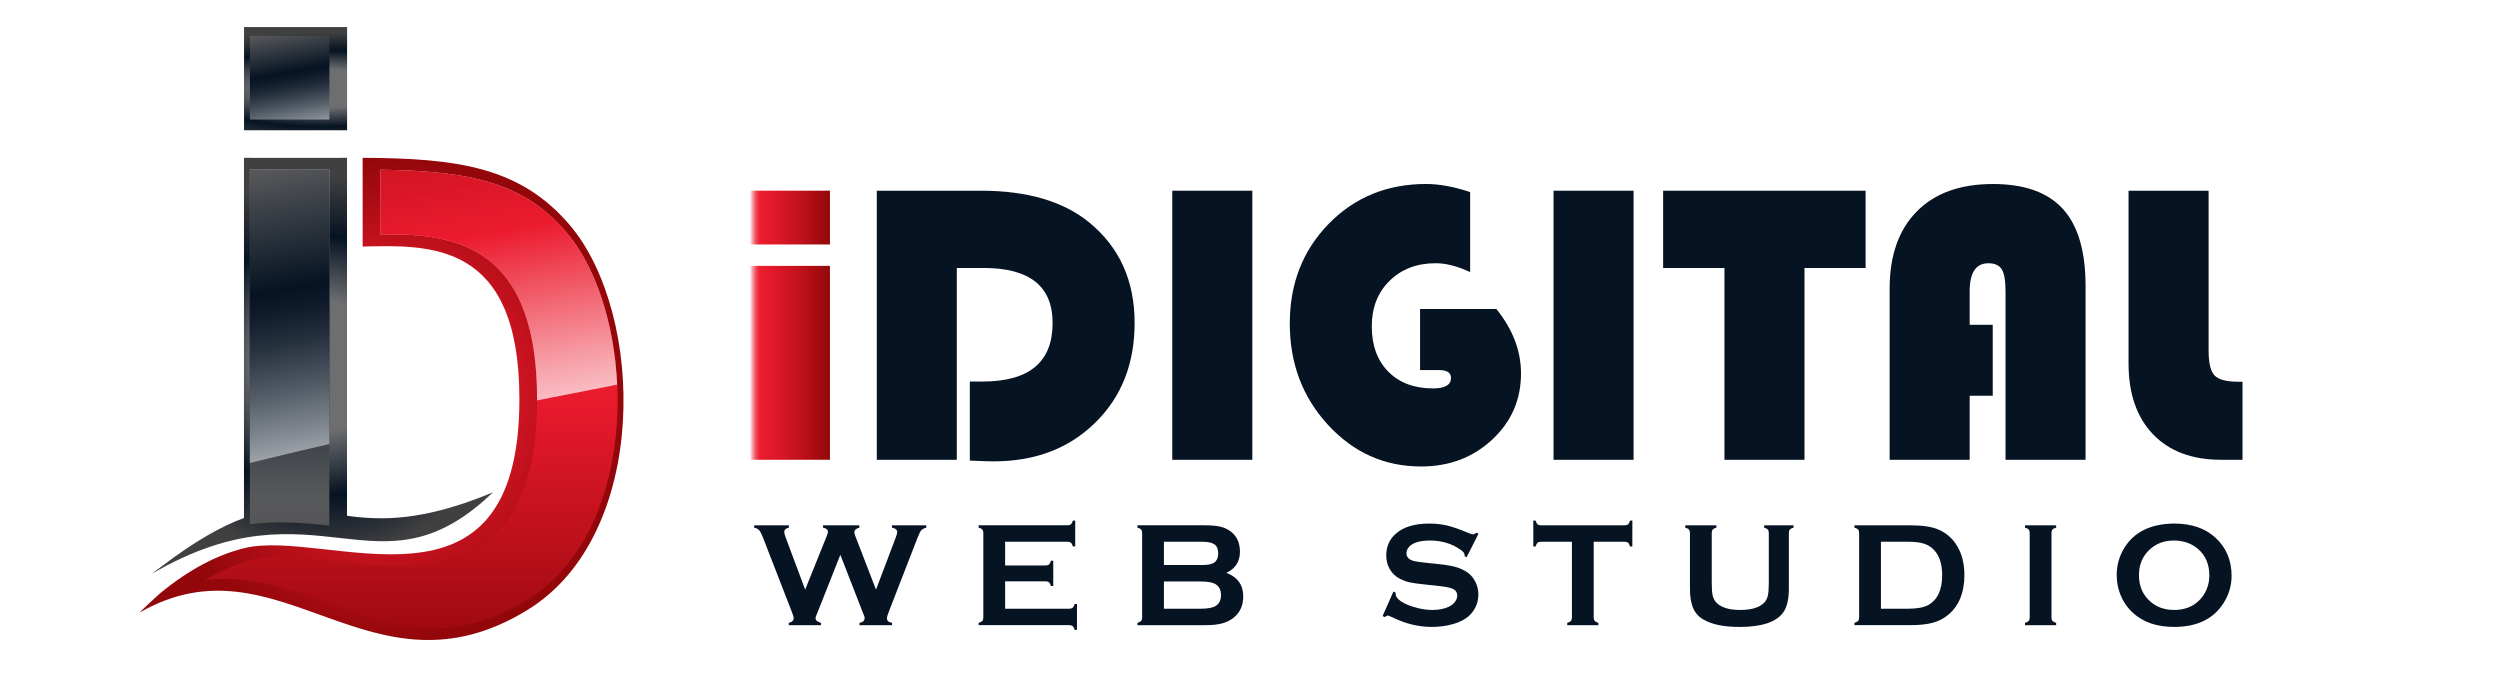
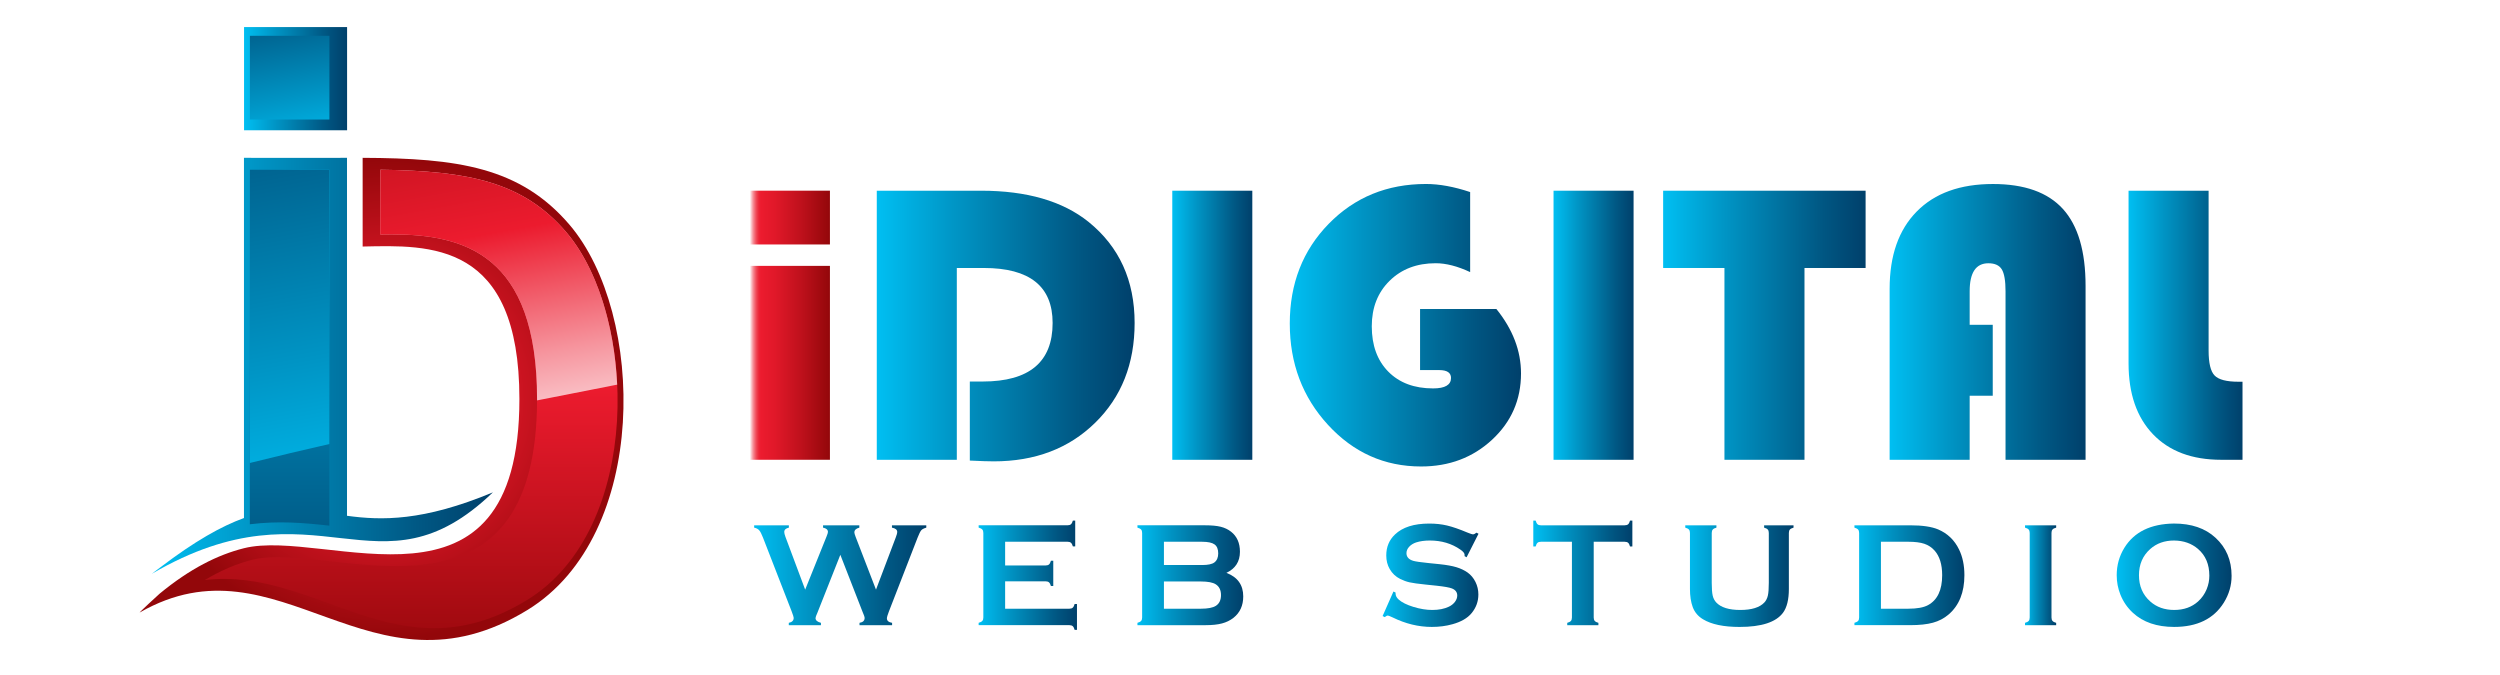
<svg xmlns="http://www.w3.org/2000/svg" version="1.1" id="Layer_1" x="0px" y="0px" viewBox="0 0 2287.15 616.85" style="enable-background:new 0 0 2287.15 616.85;" xml:space="preserve">
  <style type="text/css">
	.st0{fill:url(#SVGID_1_);}
	.st1{fill:url(#SVGID_2_);}
	.st2{fill:url(#SVGID_3_);}
	.st3{fill:url(#SVGID_4_);}
	.st4{fill:url(#SVGID_5_);}
	.st5{fill:url(#SVGID_6_);}
	.st6{fill:url(#SVGID_7_);}
	.st7{fill:url(#SVGID_8_);}
- 	.st8{fill:#061322;}
- 	.st9{fill:url(#SVGID_9_);}
- 	.st10{fill:url(#SVGID_10_);}
+ 	.st8{fill:url(#SVGID_9_);}
+ 	.st9{fill:url(#SVGID_10_);}
+ 	.st10{fill:url(#SVGID_11_);}
+ 	.st11{fill:url(#SVGID_12_);}
+ 	.st12{fill:url(#SVGID_13_);}
+ 	.st13{fill:url(#SVGID_14_);}
+ 	.st14{fill:url(#SVGID_15_);}
+ 	.st15{fill:url(#SVGID_16_);}
+ 	.st16{fill:url(#SVGID_17_);}
+ 	.st17{fill:url(#SVGID_18_);}
+ 	.st18{fill:url(#SVGID_19_);}
+ 	.st19{fill:url(#SVGID_20_);}
+ 	.st20{fill:url(#SVGID_21_);}
+ 	.st21{fill:url(#SVGID_22_);}
+ 	.st22{fill:url(#SVGID_23_);}
+ 	.st23{fill:url(#SVGID_24_);}
+ 	.st24{fill:url(#SVGID_25_);}
+ 	.st25{fill:url(#SVGID_26_);}
</style>
  <g>
    <g>
      <g>
-         <radialGradient id="SVGID_1_" cx="349.127" cy="364.954" r="220.932" gradientUnits="userSpaceOnUse">
+         <radialGradient id="SVGID_1_" cx="349.134" cy="872.952" r="220.931" gradientTransform="matrix(1 0 0 1 0 -508)" gradientUnits="userSpaceOnUse">
          <stop offset="0" style="stop-color:#FFFFFF" />
          <stop offset="0.34" style="stop-color:#EC1B2E" />
          <stop offset="1" style="stop-color:#93070A" />
        </radialGradient>
        <path class="st0" d="M521.03,205.62c-45.32-53.01-102.83-60.86-189.26-61.23v81.16c61.3-1.36,143.41-5.14,143.41,139.53     c0,213.42-176.71,117.57-251.99,136.46c-23.92,6.01-49.36,18.67-77.2,41.63c-1.39,1.15-19.62,18.02-18.06,17.13     c127.77-73.19,210.65,86.05,354.69-2.29C594.32,489.5,590.61,287.19,521.03,205.62z" />
-         <radialGradient id="SVGID_2_" cx="294.994" cy="334.629" r="173.94" gradientUnits="userSpaceOnUse">
-           <stop offset="0.34" style="stop-color:#6D6E70" />
-           <stop offset="0.681" style="stop-color:#061322" />
-           <stop offset="1" style="stop-color:#404041" />
-         </radialGradient>
+         <linearGradient id="SVGID_2_" gradientUnits="userSpaceOnUse" x1="139.054" y1="842.619" x2="450.95" y2="842.619" gradientTransform="matrix(1 0 0 1 0 -508)">
+           <stop offset="0" style="stop-color:#00BFF2" />
+           <stop offset="0.31" style="stop-color:#0094C4" />
+           <stop offset="0.778" style="stop-color:#005884" />
+           <stop offset="1" style="stop-color:#00406B" />
+         </linearGradient>
        <path class="st1" d="M450.95,450.42c-64.04,26.68-102.06,25.73-133.49,21.45V225.76v-81.37c-28.29,0.1-59.51,0-94.27,0v329.53     c-20.6,7.47-45.01,21.14-76.46,45.09c-0.85,0.66-8.52,6.35-7.6,5.8C290.9,436.27,345.72,551.66,450.95,450.42z" />
-         <radialGradient id="SVGID_3_" cx="295.062" cy="341.338" r="173.94" gradientTransform="matrix(1 0 0 0.2956 0 -19.8834)" gradientUnits="userSpaceOnUse">
-           <stop offset="0.34" style="stop-color:#6D6E70" />
-           <stop offset="0.681" style="stop-color:#061322" />
-           <stop offset="1" style="stop-color:#404041" />
-         </radialGradient>
+         <linearGradient id="SVGID_3_" gradientUnits="userSpaceOnUse" x1="223.26" y1="2029.308" x2="317.53" y2="2029.308" gradientTransform="matrix(1 0 0 0.2956 0 -527.8834)">
+           <stop offset="0" style="stop-color:#00BFF2" />
+           <stop offset="0.31" style="stop-color:#0094C4" />
+           <stop offset="0.778" style="stop-color:#005884" />
+           <stop offset="1" style="stop-color:#00406B" />
+         </linearGradient>
        <path class="st2" d="M317.53,119.17V24.79c-28.29,0.03-59.51,0-94.27,0v94.38H317.53z" />
      </g>
      <g>
        <g>
-           <linearGradient id="SVGID_4_" gradientUnits="userSpaceOnUse" x1="376.186" y1="114.05" x2="376.186" y2="615.35">
+           <linearGradient id="SVGID_4_" gradientUnits="userSpaceOnUse" x1="376.188" y1="622.05" x2="376.188" y2="1123.35" gradientTransform="matrix(1 0 0 1 0 -508)">
            <stop offset="0" style="stop-color:#FFFFFF" />
            <stop offset="0.483" style="stop-color:#EC1B2E" />
            <stop offset="1" style="stop-color:#93070A" />
          </linearGradient>
          <path class="st3" d="M187.36,530.67c14.66-8.81,29.18-14.98,43.84-18.67c6.23-1.56,13.78-2.32,23.06-2.32      c78.53,0,237.07,60,237.07-144.59c0-132.74-67.16-150.64-132.87-150.64c-3.55,0-7.06,0.04-10.53,0.11v-59.29      c81.4,1.11,130.91,11.28,170.3,57.36c65.51,76.79,69.73,271.44-35.87,336.2C364.99,620.82,290.9,518.42,187.36,530.67z" />
        </g>
        <g>
-           <linearGradient id="SVGID_5_" gradientUnits="userSpaceOnUse" x1="264.935" y1="114.05" x2="264.935" y2="615.346">
-             <stop offset="0" style="stop-color:#FFFFFF" />
-             <stop offset="0.34" style="stop-color:#061322" />
-             <stop offset="0.681" style="stop-color:#58595B" />
-             <stop offset="1" style="stop-color:#404041" />
+           <linearGradient id="SVGID_5_" gradientUnits="userSpaceOnUse" x1="264.94" y1="622.05" x2="264.94" y2="1123.345" gradientTransform="matrix(1 0 0 1 0 -508)">
+             <stop offset="0" style="stop-color:#00BFF2" />
+             <stop offset="0.31" style="stop-color:#0094C4" />
+             <stop offset="0.778" style="stop-color:#005884" />
+             <stop offset="1" style="stop-color:#00406B" />
          </linearGradient>
          <path class="st4" d="M301.3,480.89c-24.65-2.73-46.78-4.47-72.72-1.25V155.18c52.32,0.03,60.07,0.05,72.72,0.02V480.89z" />
        </g>
      </g>
      <g>
        <g>
-           <linearGradient id="SVGID_6_" gradientUnits="userSpaceOnUse" x1="486.762" y1="443.015" x2="400.54" y2="-31.207">
+           <linearGradient id="SVGID_6_" gradientUnits="userSpaceOnUse" x1="486.765" y1="951.014" x2="400.543" y2="476.792" gradientTransform="matrix(1 0 0 1 0 -508)">
            <stop offset="0" style="stop-color:#FFFFFF" />
            <stop offset="0.075" style="stop-color:#FDE1E4" />
            <stop offset="0.238" style="stop-color:#F6969F" />
            <stop offset="0.477" style="stop-color:#EC1E31" />
            <stop offset="0.483" style="stop-color:#EC1B2E" />
            <stop offset="1" style="stop-color:#93070A" />
          </linearGradient>
          <path class="st5" d="M491.33,365.09c0,0.41-0.01,0.81-0.01,1.22c24.42-4.8,48.86-9.58,73.3-14.42      c-2.53-54.93-19.13-107.31-46.39-139.27c-39.39-46.08-88.9-56.26-170.3-57.36v59.29c3.47-0.07,6.99-0.11,10.53-0.11      C424.17,214.45,491.33,232.34,491.33,365.09z" />
        </g>
        <g>
-           <linearGradient id="SVGID_7_" gradientUnits="userSpaceOnUse" x1="299.073" y1="477.135" x2="212.853" y2="2.925">
-             <stop offset="0" style="stop-color:#FFFFFF" />
-             <stop offset="0.081" style="stop-color:#C3C6CA" />
-             <stop offset="0.18" style="stop-color:#80878F" />
-             <stop offset="0.27" style="stop-color:#4C5560" />
-             <stop offset="0.347" style="stop-color:#26313E" />
-             <stop offset="0.409" style="stop-color:#0F1B2A" />
-             <stop offset="0.448" style="stop-color:#061322" />
-             <stop offset="0.681" style="stop-color:#58595B" />
-             <stop offset="1" style="stop-color:#404041" />
+           <linearGradient id="SVGID_7_" gradientUnits="userSpaceOnUse" x1="299.077" y1="985.135" x2="212.857" y2="510.925" gradientTransform="matrix(1 0 0 1 0 -508)">
+             <stop offset="0" style="stop-color:#00BFF2" />
+             <stop offset="0.31" style="stop-color:#0094C4" />
+             <stop offset="0.778" style="stop-color:#005884" />
+             <stop offset="1" style="stop-color:#00406B" />
          </linearGradient>
          <path class="st6" d="M301.3,406.22V155.2c-12.65,0.03-20.4,0.01-72.72-0.02v268.38C252.74,417.53,276.98,411.77,301.3,406.22z" />
        </g>
        <g>
-           <linearGradient id="SVGID_8_" gradientUnits="userSpaceOnUse" x1="277.567" y1="140.192" x2="247.609" y2="-24.578">
-             <stop offset="0" style="stop-color:#FFFFFF" />
-             <stop offset="0.081" style="stop-color:#C3C6CA" />
-             <stop offset="0.18" style="stop-color:#80878F" />
-             <stop offset="0.27" style="stop-color:#4C5560" />
-             <stop offset="0.347" style="stop-color:#26313E" />
-             <stop offset="0.409" style="stop-color:#0F1B2A" />
-             <stop offset="0.448" style="stop-color:#061322" />
-             <stop offset="0.681" style="stop-color:#58595B" />
-             <stop offset="1" style="stop-color:#404041" />
+           <linearGradient id="SVGID_8_" gradientUnits="userSpaceOnUse" x1="277.568" y1="648.192" x2="247.61" y2="483.422" gradientTransform="matrix(1 0 0 1 0 -508)">
+             <stop offset="0" style="stop-color:#00BFF2" />
+             <stop offset="0.31" style="stop-color:#0094C4" />
+             <stop offset="0.778" style="stop-color:#005884" />
+             <stop offset="1" style="stop-color:#00406B" />
          </linearGradient>
          <path class="st7" d="M301.36,109.36V32.77c-12.65,0.01-20.4,0-72.72-0.01v76.6H301.36z" />
        </g>
      </g>
    </g>
  </g>
  <g>
    <g>
-       <path class="st8" d="M875.35,245.17v175.47h-73.22V174.47h95.4c41.85,0,74.61,9.5,98.29,28.49c28.13,22.73,42.2,53.56,42.2,92.52    c0,37.27-12.02,67.71-36.07,91.26c-24.04,23.56-55.01,35.34-92.88,35.34c-4.45,0-11.73-0.23-21.82-0.72v-72.32h11.73    c42.68,0,64.02-17.85,64.02-53.56c0-33.53-20.98-50.31-62.93-50.31H875.35z" />
-       <path class="st8" d="M1145.69,174.47v246.18h-73.22V174.47H1145.69z" />
-       <path class="st8" d="M1299.17,282.67h69.8c15.02,18.64,22.54,38.29,22.54,58.97c0,24.06-8.81,44.25-26.42,60.6    c-17.62,16.36-39.29,24.52-65.01,24.52c-33.42,0-61.8-12.67-85.12-38.04c-23.33-25.37-34.99-56.27-34.99-92.7    c0-36.56,11.88-66.97,35.62-91.27c23.74-24.28,53.41-36.43,89-36.43c12.14,0,25.61,2.47,40.39,7.39v73.22    c-11.55-5.41-22.07-8.11-31.56-8.11c-17.2,0-31.23,5.35-42.12,16.06c-10.88,10.69-16.32,24.58-16.32,41.66    c0,17.44,5.05,31.25,15.14,41.48c10.11,10.22,23.75,15.32,40.94,15.32c10.94,0,16.41-3.19,16.41-9.56c0-4.8-3.61-7.21-10.81-7.21    h-17.5V282.67z" />
-       <path class="st8" d="M1494.49,174.47v246.18h-73.22V174.47H1494.49z" />
-       <path class="st8" d="M1650.85,245.17v175.47h-73.22V245.17h-56.09v-70.7h185.22v70.7H1650.85z" />
-       <path class="st8" d="M1823.08,297.1v64.93h-21.11v58.61h-73.22V264.11c0-30.31,8.27-53.85,24.79-70.61    c16.52-16.78,39.76-25.16,69.71-25.16c28.84,0,50.2,7.61,64.02,22.82c13.82,15.21,20.73,38.68,20.73,70.43v159.06h-73.22V266.46    c0-9.63-1.15-16.29-3.42-20.03c-2.29-3.72-6.37-5.58-12.26-5.58c-11.42,0-17.13,8.54-17.13,25.62v30.65H1823.08z" />
-       <path class="st8" d="M1947.34,174.47h73.22v146.27c0,11.42,1.82,19.03,5.5,22.8c3.67,3.8,10.92,5.69,21.73,5.69h3.79v71.41h-19.48    c-26.69,0-47.49-7.79-62.41-23.36c-14.91-15.56-22.36-37.18-22.36-64.82V174.47z" />
-       <linearGradient id="SVGID_9_" gradientUnits="userSpaceOnUse" x1="686.047" y1="199.049" x2="759.266" y2="199.049">
+       <linearGradient id="SVGID_9_" gradientUnits="userSpaceOnUse" x1="802.13" y1="298.275" x2="1038.02" y2="298.275">
+         <stop offset="0" style="stop-color:#00BFF2" />
+         <stop offset="0.31" style="stop-color:#0094C4" />
+         <stop offset="0.778" style="stop-color:#005884" />
+         <stop offset="1" style="stop-color:#00406B" />
+       </linearGradient>
+       <path class="st8" d="M875.35,245.17v175.47h-73.22V174.47h95.4c41.85,0,74.61,9.5,98.29,28.49c28.13,22.73,42.2,53.56,42.2,92.52    c0,37.27-12.02,67.71-36.07,91.26c-24.04,23.56-55.01,35.34-92.88,35.34c-4.45,0-11.73-0.23-21.82-0.72v-72.32h11.73    c42.68,0,64.02-17.85,64.02-53.56c0-33.53-20.98-50.31-62.93-50.31L875.35,245.17L875.35,245.17z" />
+       <linearGradient id="SVGID_10_" gradientUnits="userSpaceOnUse" x1="1072.47" y1="297.56" x2="1145.69" y2="297.56">
+         <stop offset="0" style="stop-color:#00BFF2" />
+         <stop offset="0.31" style="stop-color:#0094C4" />
+         <stop offset="0.778" style="stop-color:#005884" />
+         <stop offset="1" style="stop-color:#00406B" />
+       </linearGradient>
+       <path class="st9" d="M1145.69,174.47v246.18h-73.22V174.47H1145.69z" />
+       <linearGradient id="SVGID_11_" gradientUnits="userSpaceOnUse" x1="1179.97" y1="297.54" x2="1391.51" y2="297.54">
+         <stop offset="0" style="stop-color:#00BFF2" />
+         <stop offset="0.31" style="stop-color:#0094C4" />
+         <stop offset="0.778" style="stop-color:#005884" />
+         <stop offset="1" style="stop-color:#00406B" />
+       </linearGradient>
+       <path class="st10" d="M1299.17,282.67h69.8c15.02,18.64,22.54,38.29,22.54,58.97c0,24.06-8.81,44.25-26.42,60.6    c-17.62,16.36-39.29,24.52-65.01,24.52c-33.42,0-61.8-12.67-85.12-38.04c-23.33-25.37-34.99-56.27-34.99-92.7    c0-36.56,11.88-66.97,35.62-91.27c23.74-24.28,53.41-36.43,89-36.43c12.14,0,25.61,2.47,40.39,7.39v73.22    c-11.55-5.41-22.07-8.11-31.56-8.11c-17.2,0-31.23,5.35-42.12,16.06c-10.88,10.69-16.32,24.58-16.32,41.66    c0,17.44,5.05,31.25,15.14,41.48c10.11,10.22,23.75,15.32,40.94,15.32c10.94,0,16.41-3.19,16.41-9.56c0-4.8-3.61-7.21-10.81-7.21    h-17.5v-55.9L1299.17,282.67L1299.17,282.67z" />
+       <linearGradient id="SVGID_12_" gradientUnits="userSpaceOnUse" x1="1421.27" y1="297.56" x2="1494.49" y2="297.56">
+         <stop offset="0" style="stop-color:#00BFF2" />
+         <stop offset="0.31" style="stop-color:#0094C4" />
+         <stop offset="0.778" style="stop-color:#005884" />
+         <stop offset="1" style="stop-color:#00406B" />
+       </linearGradient>
+       <path class="st11" d="M1494.49,174.47v246.18h-73.22V174.47H1494.49z" />
+       <linearGradient id="SVGID_13_" gradientUnits="userSpaceOnUse" x1="1521.54" y1="297.555" x2="1706.76" y2="297.555">
+         <stop offset="0" style="stop-color:#00BFF2" />
+         <stop offset="0.31" style="stop-color:#0094C4" />
+         <stop offset="0.778" style="stop-color:#005884" />
+         <stop offset="1" style="stop-color:#00406B" />
+       </linearGradient>
+       <path class="st12" d="M1650.85,245.17v175.47h-73.22V245.17h-56.09v-70.7h185.22v70.7H1650.85z" />
+       <linearGradient id="SVGID_14_" gradientUnits="userSpaceOnUse" x1="1728.75" y1="294.495" x2="1908" y2="294.495">
+         <stop offset="0" style="stop-color:#00BFF2" />
+         <stop offset="0.31" style="stop-color:#0094C4" />
+         <stop offset="0.778" style="stop-color:#005884" />
+         <stop offset="1" style="stop-color:#00406B" />
+       </linearGradient>
+       <path class="st13" d="M1823.08,297.1v64.93h-21.11v58.61h-73.22V264.11c0-30.31,8.27-53.85,24.79-70.61    c16.52-16.78,39.76-25.16,69.71-25.16c28.84,0,50.2,7.61,64.02,22.82c13.82,15.21,20.73,38.68,20.73,70.43v159.06h-73.22V266.46    c0-9.63-1.15-16.29-3.42-20.03c-2.29-3.72-6.37-5.58-12.26-5.58c-11.42,0-17.13,8.54-17.13,25.62v30.65h21.11V297.1z" />
+       <linearGradient id="SVGID_15_" gradientUnits="userSpaceOnUse" x1="1947.33" y1="297.555" x2="2051.58" y2="297.555">
+         <stop offset="0" style="stop-color:#00BFF2" />
+         <stop offset="0.31" style="stop-color:#0094C4" />
+         <stop offset="0.778" style="stop-color:#005884" />
+         <stop offset="1" style="stop-color:#00406B" />
+       </linearGradient>
+       <path class="st14" d="M1947.34,174.47h73.22v146.27c0,11.42,1.82,19.03,5.5,22.8c3.67,3.8,10.92,5.69,21.73,5.69h3.79v71.41    h-19.48c-26.69,0-47.49-7.79-62.41-23.36c-14.91-15.56-22.36-37.18-22.36-64.82V174.47H1947.34z" />
+       <linearGradient id="SVGID_16_" gradientUnits="userSpaceOnUse" x1="686.05" y1="707.045" x2="759.27" y2="707.045" gradientTransform="matrix(1 0 0 1 0 -508)">
        <stop offset="0" style="stop-color:#FFFFFF" />
        <stop offset="8.095575e-03" style="stop-color:#FDE6E8" />
        <stop offset="0.027" style="stop-color:#F9B1B8" />
        <stop offset="0.047" style="stop-color:#F5838D" />
        <stop offset="0.067" style="stop-color:#F25E6B" />
        <stop offset="0.086" style="stop-color:#EF4050" />
        <stop offset="0.105" style="stop-color:#ED2C3D" />
        <stop offset="0.123" style="stop-color:#EC1F32" />
        <stop offset="0.141" style="stop-color:#EC1B2E" />
        <stop offset="0.317" style="stop-color:#E01829" />
        <stop offset="0.638" style="stop-color:#BF111C" />
        <stop offset="1" style="stop-color:#93070A" />
      </linearGradient>
-       <rect x="686.05" y="174.44" class="st9" width="73.22" height="49.21" />
-       <linearGradient id="SVGID_10_" gradientUnits="userSpaceOnUse" x1="686.047" y1="331.929" x2="759.266" y2="331.929">
+       <rect x="686.05" y="174.44" class="st15" width="73.22" height="49.21" />
+       <linearGradient id="SVGID_17_" gradientUnits="userSpaceOnUse" x1="686.05" y1="839.93" x2="759.27" y2="839.93" gradientTransform="matrix(1 0 0 1 0 -508)">
        <stop offset="0" style="stop-color:#FFFFFF" />
        <stop offset="8.095575e-03" style="stop-color:#FDE6E8" />
        <stop offset="0.027" style="stop-color:#F9B1B8" />
        <stop offset="0.047" style="stop-color:#F5838D" />
        <stop offset="0.067" style="stop-color:#F25E6B" />
        <stop offset="0.086" style="stop-color:#EF4050" />
        <stop offset="0.105" style="stop-color:#ED2C3D" />
        <stop offset="0.123" style="stop-color:#EC1F32" />
        <stop offset="0.141" style="stop-color:#EC1B2E" />
        <stop offset="0.317" style="stop-color:#E01829" />
        <stop offset="0.638" style="stop-color:#BF111C" />
        <stop offset="1" style="stop-color:#93070A" />
      </linearGradient>
-       <rect x="686.05" y="243.24" class="st10" width="73.22" height="177.38" />
+       <rect x="686.05" y="243.24" class="st16" width="73.22" height="177.38" />
    </g>
  </g>
  <g>
-     <path class="st8" d="M768.79,507.56l-20.89,52.8c-1.21,2.68-1.81,4.37-1.81,5.09c0,2.05,1.65,3.5,4.96,4.35v2.14h-29.42v-2.14   c2.99-0.58,4.49-2.1,4.49-4.55c0-0.67-0.63-2.65-1.88-5.96l-26.19-67.4c-1.29-3.35-2.47-5.61-3.52-6.79   c-1.05-1.18-2.58-1.97-4.59-2.38v-2.14h31.76v2.14c-2.81,0.63-4.22,1.94-4.22,3.95c0,1.03,0.36,2.5,1.07,4.42l18.07,48.35   l19.56-48.62c0.85-2.1,1.27-3.48,1.27-4.15c0-2.05-1.5-3.37-4.48-3.95v-2.14h33.2v2.14c-3.03,0.8-4.55,2.25-4.55,4.35   c0,0.71,0.38,2.05,1.14,4.02l18.65,48.35l18.01-47.55c0.94-2.36,1.41-4.13,1.41-5.29c0-1.96-1.61-3.26-4.82-3.88v-2.14h31.42v2.14   c-2.23,0.63-3.77,1.43-4.62,2.41c-0.85,0.98-1.96,3.24-3.35,6.76l-26.19,67.4c-1.25,3.21-1.88,5.35-1.88,6.43   c0,2.19,1.58,3.55,4.75,4.08v2.14h-29.81v-2.14c3.13-0.49,4.69-1.99,4.69-4.49c0-0.85-0.69-2.85-2.08-6.02L768.79,507.56z" />
-     <path class="st8" d="M919.55,531.85v25.03h58.77c1.34,0,2.37-0.31,3.08-0.94s1.29-1.74,1.74-3.35h2.14v23.63h-2.14   c-0.45-1.61-1.03-2.72-1.74-3.35c-0.71-0.63-1.74-0.94-3.08-0.94h-83v-2.14c1.61-0.45,2.72-1.03,3.35-1.74   c0.62-0.71,0.94-1.76,0.94-3.15v-77.31c0-1.38-0.31-2.43-0.94-3.15c-0.63-0.71-1.74-1.29-3.35-1.74v-2.14h81.39   c1.34,0,2.37-0.32,3.08-0.96s1.29-1.75,1.74-3.33h2.14v23.63h-2.14c-0.45-1.59-1.03-2.7-1.74-3.33c-0.71-0.63-1.74-0.95-3.08-0.95   h-57.16v21.69h37.08c1.34,0,2.37-0.31,3.08-0.94c0.71-0.62,1.29-1.74,1.74-3.35h2.14v23.09h-2.14c-0.45-1.56-1.03-2.67-1.74-3.31   c-0.71-0.65-1.74-0.97-3.08-0.97H919.55z" />
-     <path class="st8" d="M1121.99,524.09c10.26,3.88,15.4,11.07,15.4,21.55c0,8.35-2.99,14.88-8.97,19.61   c-3.04,2.37-6.55,4.07-10.54,5.12c-3.99,1.05-8.94,1.57-14.83,1.57h-62.45v-2.14c1.61-0.45,2.72-1.03,3.35-1.74   c0.62-0.71,0.94-1.76,0.94-3.15v-77.31c0-1.38-0.31-2.43-0.94-3.15c-0.63-0.71-1.74-1.29-3.35-1.74v-2.14h61.85   c5.93,0,10.71,0.45,14.32,1.34c3.61,0.89,6.78,2.41,9.5,4.55c5.4,4.24,8.1,10.35,8.1,18.34   C1134.37,513.73,1130.25,520.16,1121.99,524.09z M1064.83,516.92h35.01c5.31,0,9.01-0.78,11.11-2.34c2.37-1.78,3.55-4.55,3.55-8.3   c0-3.84-1.12-6.57-3.35-8.2c-2.23-1.63-6-2.44-11.31-2.44h-35.01V516.92z M1064.83,556.88h33.87c6.29,0,10.82-0.87,13.59-2.61   c3.17-2.01,4.75-5.29,4.75-9.84c0-4.51-1.58-7.79-4.75-9.84c-2.72-1.74-7.25-2.61-13.59-2.61h-33.87V556.88z" />
-     <path class="st8" d="M1352.63,488.32l-10.91,21.51l-1.87-1.07c0.04-0.45,0.07-0.8,0.07-1.07c0-1.52-1.29-3.15-3.88-4.89   c-7.94-5.53-17.27-8.3-27.98-8.3c-4.73,0-8.9,0.58-12.52,1.74c-2.63,0.89-4.76,2.23-6.39,4.01c-1.63,1.78-2.44,3.72-2.44,5.82   c0,3.43,2.07,5.77,6.22,7.02c2.14,0.62,6.74,1.29,13.79,2.01l10.51,1.07c6.25,0.67,11.3,1.58,15.16,2.74   c3.86,1.16,7.28,2.79,10.27,4.88c3.03,2.18,5.43,5.06,7.2,8.63c1.76,3.57,2.64,7.38,2.64,11.44c0,6.42-2.08,12.13-6.23,17.12   c-3.75,4.55-9.57,7.92-17.47,10.1c-5.89,1.65-12.21,2.47-18.94,2.47c-12.09,0-24.03-2.9-35.81-8.7c-2.5-1.16-3.99-1.74-4.48-1.74   c-0.58,0-1.5,0.49-2.74,1.47l-1.94-1l9.91-22.42l1.94,0.94c0,0.4,0,0.69,0,0.87c0,2.01,0.96,3.86,2.88,5.56   c2.9,2.59,7.38,4.82,13.45,6.69c6.07,1.87,11.82,2.81,17.27,2.81c5.93,0,11-1,15.19-3c2.32-1.11,4.17-2.59,5.56-4.44   c1.38-1.85,2.08-3.77,2.08-5.78c0-3.03-1.63-5.19-4.89-6.48c-2.28-0.89-6.87-1.71-13.79-2.47l-10.31-1.07   c-6.92-0.71-11.8-1.39-14.66-2.04s-5.71-1.69-8.57-3.12c-4.06-2.01-7.25-5.02-9.57-9.04c-2.1-3.62-3.15-7.77-3.15-12.46   c0-7.72,2.65-14.11,7.97-19.16c6.96-6.65,17.4-9.98,31.33-9.98c5.85,0,11.29,0.59,16.33,1.78c5.04,1.19,11.33,3.37,18.88,6.55   c2.59,1.03,4.17,1.55,4.75,1.55c0.94,0,2.03-0.52,3.28-1.55L1352.63,488.32z" />
-     <path class="st8" d="M1458.02,495.64v69.28c0,1.38,0.31,2.43,0.94,3.15c0.62,0.71,1.74,1.29,3.35,1.74v2.14h-28.51v-2.14   c1.61-0.45,2.72-1.03,3.35-1.74c0.62-0.71,0.94-1.76,0.94-3.15v-69.28h-28.38c-1.34,0-2.37,0.31-3.08,0.92   c-0.71,0.61-1.29,1.73-1.74,3.37h-2.14V476.3h2.14c0.49,1.63,1.08,2.75,1.77,3.36c0.69,0.61,1.71,0.92,3.05,0.92h76.64   c1.38,0,2.43-0.31,3.15-0.92c0.71-0.61,1.29-1.74,1.74-3.36h2.14v23.63h-2.14c-0.45-1.63-1.03-2.75-1.74-3.37   c-0.71-0.61-1.76-0.92-3.15-0.92H1458.02z" />
-     <path class="st8" d="M1636.56,487.61v51.21c0,9.68-1.79,16.93-5.35,21.75c-6.43,8.66-19.7,12.99-39.83,12.99   c-14.55,0-25.68-2.34-33.4-7.03c-4.51-2.72-7.63-6.43-9.37-11.11c-1.7-4.64-2.54-10.17-2.54-16.6v-51.21   c0-1.38-0.31-2.43-0.94-3.15c-0.63-0.71-1.74-1.29-3.35-1.74v-2.14h28.51v2.14c-1.58,0.4-2.69,0.97-3.33,1.71   c-0.64,0.74-0.96,1.8-0.96,3.18v45.58c0,5.27,0.29,9.16,0.87,11.68c0.58,2.52,1.67,4.63,3.28,6.33c4.28,4.55,11.6,6.83,21.96,6.83   c10.4,0,17.74-2.28,22.02-6.83c1.56-1.7,2.63-3.8,3.21-6.33c0.58-2.52,0.87-6.41,0.87-11.68v-45.58c0-1.38-0.31-2.43-0.94-3.15   s-1.74-1.29-3.35-1.74v-2.14h26.91v2.14c-1.61,0.45-2.72,1.03-3.35,1.74C1636.87,485.18,1636.56,486.22,1636.56,487.61z" />
-     <path class="st8" d="M1700.84,564.92v-77.31c0-1.38-0.31-2.43-0.94-3.15c-0.63-0.71-1.74-1.29-3.35-1.74v-2.14h50.97   c11.16,0,19.74,1.27,25.72,3.81c8.57,3.71,14.91,9.82,19.02,18.34c3.26,6.69,4.89,14.52,4.89,23.49c0,15.75-4.85,27.76-14.53,36.01   c-4.06,3.48-8.82,5.97-14.27,7.46c-5.45,1.5-12.39,2.24-20.83,2.24h-50.97v-2.14c1.61-0.45,2.72-1.03,3.35-1.74   C1700.53,567.35,1700.84,566.3,1700.84,564.92z M1720.79,556.88h25.06c8,0,14-1.09,18.03-3.28c8.62-4.69,12.93-13.81,12.93-27.38   c0-9.82-2.32-17.34-6.97-22.56c-2.59-2.9-5.72-4.96-9.38-6.19c-3.66-1.23-8.53-1.84-14.61-1.84h-25.06V556.88z" />
-     <path class="st8" d="M1856.89,564.92v-77.38c0-1.34-0.31-2.37-0.94-3.08c-0.63-0.71-1.74-1.29-3.35-1.74v-2.14h28.51v2.14   c-1.61,0.4-2.72,0.97-3.35,1.71c-0.63,0.74-0.94,1.77-0.94,3.11v77.38c0,1.38,0.32,2.44,0.97,3.18c0.65,0.74,1.75,1.3,3.31,1.71   v2.14h-28.51v-2.14c1.61-0.45,2.72-1.03,3.35-1.74C1856.58,567.35,1856.89,566.3,1856.89,564.92z" />
-     <path class="st8" d="M1988.88,478.97c15.94,0,28.58,4.31,37.91,12.92c9.87,9.01,14.8,20.66,14.8,34.94c0,8.75-2.37,16.91-7.1,24.5   c-9.24,14.82-24.4,22.22-45.48,22.22c-15.81,0-28.38-4.31-37.71-12.92c-5-4.6-8.8-10.11-11.39-16.53   c-2.28-5.67-3.42-11.62-3.42-17.87c0-9.15,2.34-17.51,7.03-25.1C1952.51,486.63,1967.63,479.24,1988.88,478.97z M1988.95,494.5   c-8.71,0-15.97,2.58-21.78,7.76c-6.88,6.11-10.32,14.11-10.32,24c0,9.9,3.44,17.9,10.32,24c5.81,5.17,13.11,7.76,21.91,7.76   s16.08-2.58,21.84-7.76c3.44-3.08,6.07-6.84,7.91-11.3c1.61-3.97,2.41-8.07,2.41-12.3c0-10.34-3.44-18.48-10.32-24.41   C2005.07,497.18,1997.75,494.59,1988.95,494.5z" />
+     <linearGradient id="SVGID_18_" gradientUnits="userSpaceOnUse" x1="689.94" y1="526.26" x2="847.43" y2="526.26">
+       <stop offset="0" style="stop-color:#00BFF2" />
+       <stop offset="0.31" style="stop-color:#0094C4" />
+       <stop offset="0.778" style="stop-color:#005884" />
+       <stop offset="1" style="stop-color:#00406B" />
+     </linearGradient>
+     <path class="st17" d="M768.79,507.56l-20.89,52.8c-1.21,2.68-1.81,4.37-1.81,5.09c0,2.05,1.65,3.5,4.96,4.35v2.14h-29.42v-2.14   c2.99-0.58,4.49-2.1,4.49-4.55c0-0.67-0.63-2.65-1.88-5.96l-26.19-67.4c-1.29-3.35-2.47-5.61-3.52-6.79   c-1.05-1.18-2.58-1.97-4.59-2.38v-2.14h31.76v2.14c-2.81,0.63-4.22,1.94-4.22,3.95c0,1.03,0.36,2.5,1.07,4.42l18.07,48.35   l19.56-48.62c0.85-2.1,1.27-3.48,1.27-4.15c0-2.05-1.5-3.37-4.48-3.95v-2.14h33.2v2.14c-3.03,0.8-4.55,2.25-4.55,4.35   c0,0.71,0.38,2.05,1.14,4.02l18.65,48.35l18.01-47.55c0.94-2.36,1.41-4.13,1.41-5.29c0-1.96-1.61-3.26-4.82-3.88v-2.14h31.42v2.14   c-2.23,0.63-3.77,1.43-4.62,2.41s-1.96,3.24-3.35,6.76l-26.19,67.4c-1.25,3.21-1.88,5.35-1.88,6.43c0,2.19,1.58,3.55,4.75,4.08   v2.14h-29.81v-2.14c3.13-0.49,4.69-1.99,4.69-4.49c0-0.85-0.69-2.85-2.08-6.02L768.79,507.56z" />
+     <linearGradient id="SVGID_19_" gradientUnits="userSpaceOnUse" x1="895.32" y1="526.245" x2="985.28" y2="526.245">
+       <stop offset="0" style="stop-color:#00BFF2" />
+       <stop offset="0.31" style="stop-color:#0094C4" />
+       <stop offset="0.778" style="stop-color:#005884" />
+       <stop offset="1" style="stop-color:#00406B" />
+     </linearGradient>
+     <path class="st18" d="M919.55,531.85v25.03h58.77c1.34,0,2.37-0.31,3.08-0.94s1.29-1.74,1.74-3.35h2.14v23.63h-2.14   c-0.45-1.61-1.03-2.72-1.74-3.35c-0.71-0.63-1.74-0.94-3.08-0.94h-83v-2.14c1.61-0.45,2.72-1.03,3.35-1.74   c0.62-0.71,0.94-1.76,0.94-3.15v-77.31c0-1.38-0.31-2.43-0.94-3.15c-0.63-0.71-1.74-1.29-3.35-1.74v-2.14h81.39   c1.34,0,2.37-0.32,3.08-0.96s1.29-1.75,1.74-3.33h2.14v23.63h-2.14c-0.45-1.59-1.03-2.7-1.74-3.33c-0.71-0.63-1.74-0.95-3.08-0.95   h-57.16v21.69h37.08c1.34,0,2.37-0.31,3.08-0.94c0.71-0.62,1.29-1.74,1.74-3.35h2.14v23.09h-2.14c-0.45-1.56-1.03-2.67-1.74-3.31   c-0.71-0.65-1.74-0.97-3.08-0.97h-37.08L919.55,531.85L919.55,531.85z" />
+     <linearGradient id="SVGID_20_" gradientUnits="userSpaceOnUse" x1="1040.6" y1="526.255" x2="1137.39" y2="526.255">
+       <stop offset="0" style="stop-color:#00BFF2" />
+       <stop offset="0.31" style="stop-color:#0094C4" />
+       <stop offset="0.778" style="stop-color:#005884" />
+       <stop offset="1" style="stop-color:#00406B" />
+     </linearGradient>
+     <path class="st19" d="M1121.99,524.09c10.26,3.88,15.4,11.07,15.4,21.55c0,8.35-2.99,14.88-8.97,19.61   c-3.04,2.37-6.55,4.07-10.54,5.12s-8.94,1.57-14.83,1.57h-62.45v-2.14c1.61-0.45,2.72-1.03,3.35-1.74   c0.62-0.71,0.94-1.76,0.94-3.15V487.6c0-1.38-0.31-2.43-0.94-3.15c-0.63-0.71-1.74-1.29-3.35-1.74v-2.14h61.85   c5.93,0,10.71,0.45,14.32,1.34c3.61,0.89,6.78,2.41,9.5,4.55c5.4,4.24,8.1,10.35,8.1,18.34   C1134.37,513.73,1130.25,520.16,1121.99,524.09z M1064.83,516.92h35.01c5.31,0,9.01-0.78,11.11-2.34c2.37-1.78,3.55-4.55,3.55-8.3   c0-3.84-1.12-6.57-3.35-8.2s-6-2.44-11.31-2.44h-35.01V516.92z M1064.83,556.88h33.87c6.29,0,10.82-0.87,13.59-2.61   c3.17-2.01,4.75-5.29,4.75-9.84c0-4.51-1.58-7.79-4.75-9.84c-2.72-1.74-7.25-2.61-13.59-2.61h-33.87V556.88z" />
+     <linearGradient id="SVGID_21_" gradientUnits="userSpaceOnUse" x1="1264.89" y1="526.27" x2="1352.63" y2="526.27">
+       <stop offset="0" style="stop-color:#00BFF2" />
+       <stop offset="0.31" style="stop-color:#0094C4" />
+       <stop offset="0.778" style="stop-color:#005884" />
+       <stop offset="1" style="stop-color:#00406B" />
+     </linearGradient>
+     <path class="st20" d="M1352.63,488.32l-10.91,21.51l-1.87-1.07c0.04-0.45,0.07-0.8,0.07-1.07c0-1.52-1.29-3.15-3.88-4.89   c-7.94-5.53-17.27-8.3-27.98-8.3c-4.73,0-8.9,0.58-12.52,1.74c-2.63,0.89-4.76,2.23-6.39,4.01s-2.44,3.72-2.44,5.82   c0,3.43,2.07,5.77,6.22,7.02c2.14,0.62,6.74,1.29,13.79,2.01l10.51,1.07c6.25,0.67,11.3,1.58,15.16,2.74s7.28,2.79,10.27,4.88   c3.03,2.18,5.43,5.06,7.2,8.63c1.76,3.57,2.64,7.38,2.64,11.44c0,6.42-2.08,12.13-6.23,17.12c-3.75,4.55-9.57,7.92-17.47,10.1   c-5.89,1.65-12.21,2.47-18.94,2.47c-12.09,0-24.03-2.9-35.81-8.7c-2.5-1.16-3.99-1.74-4.48-1.74c-0.58,0-1.5,0.49-2.74,1.47   l-1.94-1l9.91-22.42l1.94,0.94c0,0.4,0,0.69,0,0.87c0,2.01,0.96,3.86,2.88,5.56c2.9,2.59,7.38,4.82,13.45,6.69   s11.82,2.81,17.27,2.81c5.93,0,11-1,15.19-3c2.32-1.11,4.17-2.59,5.56-4.44c1.38-1.85,2.08-3.77,2.08-5.78   c0-3.03-1.63-5.19-4.89-6.48c-2.28-0.89-6.87-1.71-13.79-2.47l-10.31-1.07c-6.92-0.71-11.8-1.39-14.66-2.04s-5.71-1.69-8.57-3.12   c-4.06-2.01-7.25-5.02-9.57-9.04c-2.1-3.62-3.15-7.77-3.15-12.46c0-7.72,2.65-14.11,7.97-19.16c6.96-6.65,17.4-9.98,31.33-9.98   c5.85,0,11.29,0.59,16.33,1.78c5.04,1.19,11.33,3.37,18.88,6.55c2.59,1.03,4.17,1.55,4.75,1.55c0.94,0,2.03-0.52,3.28-1.55   L1352.63,488.32z" />
+     <linearGradient id="SVGID_22_" gradientUnits="userSpaceOnUse" x1="1402.75" y1="524.125" x2="1493.38" y2="524.125">
+       <stop offset="0" style="stop-color:#00BFF2" />
+       <stop offset="0.31" style="stop-color:#0094C4" />
+       <stop offset="0.778" style="stop-color:#005884" />
+       <stop offset="1" style="stop-color:#00406B" />
+     </linearGradient>
+     <path class="st21" d="M1458.02,495.64v69.28c0,1.38,0.31,2.43,0.94,3.15c0.62,0.71,1.74,1.29,3.35,1.74v2.14h-28.51v-2.14   c1.61-0.45,2.72-1.03,3.35-1.74c0.62-0.71,0.94-1.76,0.94-3.15v-69.28h-28.38c-1.34,0-2.37,0.31-3.08,0.92   c-0.71,0.61-1.29,1.73-1.74,3.37h-2.14V476.3h2.14c0.49,1.63,1.08,2.75,1.77,3.36c0.69,0.61,1.71,0.92,3.05,0.92h76.64   c1.38,0,2.43-0.31,3.15-0.92c0.71-0.61,1.29-1.74,1.74-3.36h2.14v23.63h-2.14c-0.45-1.63-1.03-2.75-1.74-3.37   c-0.71-0.61-1.76-0.92-3.15-0.92L1458.02,495.64L1458.02,495.64z" />
+     <linearGradient id="SVGID_23_" gradientUnits="userSpaceOnUse" x1="1541.78" y1="527.07" x2="1640.83" y2="527.07">
+       <stop offset="0" style="stop-color:#00BFF2" />
+       <stop offset="0.31" style="stop-color:#0094C4" />
+       <stop offset="0.778" style="stop-color:#005884" />
+       <stop offset="1" style="stop-color:#00406B" />
+     </linearGradient>
+     <path class="st22" d="M1636.56,487.61v51.21c0,9.68-1.79,16.93-5.35,21.75c-6.43,8.66-19.7,12.99-39.83,12.99   c-14.55,0-25.68-2.34-33.4-7.03c-4.51-2.72-7.63-6.43-9.37-11.11c-1.7-4.64-2.54-10.17-2.54-16.6v-51.21   c0-1.38-0.31-2.43-0.94-3.15c-0.63-0.71-1.74-1.29-3.35-1.74v-2.14h28.51v2.14c-1.58,0.4-2.69,0.97-3.33,1.71s-0.96,1.8-0.96,3.18   v45.58c0,5.27,0.29,9.16,0.87,11.68s1.67,4.63,3.28,6.33c4.28,4.55,11.6,6.83,21.96,6.83c10.4,0,17.74-2.28,22.02-6.83   c1.56-1.7,2.63-3.8,3.21-6.33c0.58-2.52,0.87-6.41,0.87-11.68v-45.58c0-1.38-0.31-2.43-0.94-3.15s-1.74-1.29-3.35-1.74v-2.14h26.91   v2.14c-1.61,0.45-2.72,1.03-3.35,1.74C1636.87,485.18,1636.56,486.22,1636.56,487.61z" />
+     <linearGradient id="SVGID_24_" gradientUnits="userSpaceOnUse" x1="1696.55" y1="526.255" x2="1797.15" y2="526.255">
+       <stop offset="0" style="stop-color:#00BFF2" />
+       <stop offset="0.31" style="stop-color:#0094C4" />
+       <stop offset="0.778" style="stop-color:#005884" />
+       <stop offset="1" style="stop-color:#00406B" />
+     </linearGradient>
+     <path class="st23" d="M1700.84,564.92v-77.31c0-1.38-0.31-2.43-0.94-3.15c-0.63-0.71-1.74-1.29-3.35-1.74v-2.14h50.97   c11.16,0,19.74,1.27,25.72,3.81c8.57,3.71,14.91,9.82,19.02,18.34c3.26,6.69,4.89,14.52,4.89,23.49c0,15.75-4.85,27.76-14.53,36.01   c-4.06,3.48-8.82,5.97-14.27,7.46c-5.45,1.5-12.39,2.24-20.83,2.24h-50.97v-2.14c1.61-0.45,2.72-1.03,3.35-1.74   C1700.53,567.35,1700.84,566.3,1700.84,564.92z M1720.79,556.88h25.06c8,0,14-1.09,18.03-3.28c8.62-4.69,12.93-13.81,12.93-27.38   c0-9.82-2.32-17.34-6.97-22.56c-2.59-2.9-5.72-4.96-9.38-6.19s-8.53-1.84-14.61-1.84h-25.06L1720.79,556.88L1720.79,556.88z" />
+     <linearGradient id="SVGID_25_" gradientUnits="userSpaceOnUse" x1="1852.59" y1="526.265" x2="1881.11" y2="526.265">
+       <stop offset="0" style="stop-color:#00BFF2" />
+       <stop offset="0.31" style="stop-color:#0094C4" />
+       <stop offset="0.778" style="stop-color:#005884" />
+       <stop offset="1" style="stop-color:#00406B" />
+     </linearGradient>
+     <path class="st24" d="M1856.89,564.92v-77.38c0-1.34-0.31-2.37-0.94-3.08c-0.63-0.71-1.74-1.29-3.35-1.74v-2.14h28.51v2.14   c-1.61,0.4-2.72,0.97-3.35,1.71s-0.94,1.77-0.94,3.11v77.38c0,1.38,0.32,2.44,0.97,3.18s1.75,1.3,3.31,1.71v2.14h-28.51v-2.14   c1.61-0.45,2.72-1.03,3.35-1.74C1856.58,567.35,1856.89,566.3,1856.89,564.92z" />
+     <linearGradient id="SVGID_26_" gradientUnits="userSpaceOnUse" x1="1936.49" y1="526.26" x2="2041.59" y2="526.26">
+       <stop offset="0" style="stop-color:#00BFF2" />
+       <stop offset="0.31" style="stop-color:#0094C4" />
+       <stop offset="0.778" style="stop-color:#005884" />
+       <stop offset="1" style="stop-color:#00406B" />
+     </linearGradient>
+     <path class="st25" d="M1988.88,478.97c15.94,0,28.58,4.31,37.91,12.92c9.87,9.01,14.8,20.66,14.8,34.94c0,8.75-2.37,16.91-7.1,24.5   c-9.24,14.82-24.4,22.22-45.48,22.22c-15.81,0-28.38-4.31-37.71-12.92c-5-4.6-8.8-10.11-11.39-16.53   c-2.28-5.67-3.42-11.62-3.42-17.87c0-9.15,2.34-17.51,7.03-25.1C1952.51,486.63,1967.63,479.24,1988.88,478.97z M1988.95,494.5   c-8.71,0-15.97,2.58-21.78,7.76c-6.88,6.11-10.32,14.11-10.32,24c0,9.9,3.44,17.9,10.32,24c5.81,5.17,13.11,7.76,21.91,7.76   s16.08-2.58,21.84-7.76c3.44-3.08,6.07-6.84,7.91-11.3c1.61-3.97,2.41-8.07,2.41-12.3c0-10.34-3.44-18.48-10.32-24.41   C2005.07,497.18,1997.75,494.59,1988.95,494.5z" />
  </g>
</svg>
